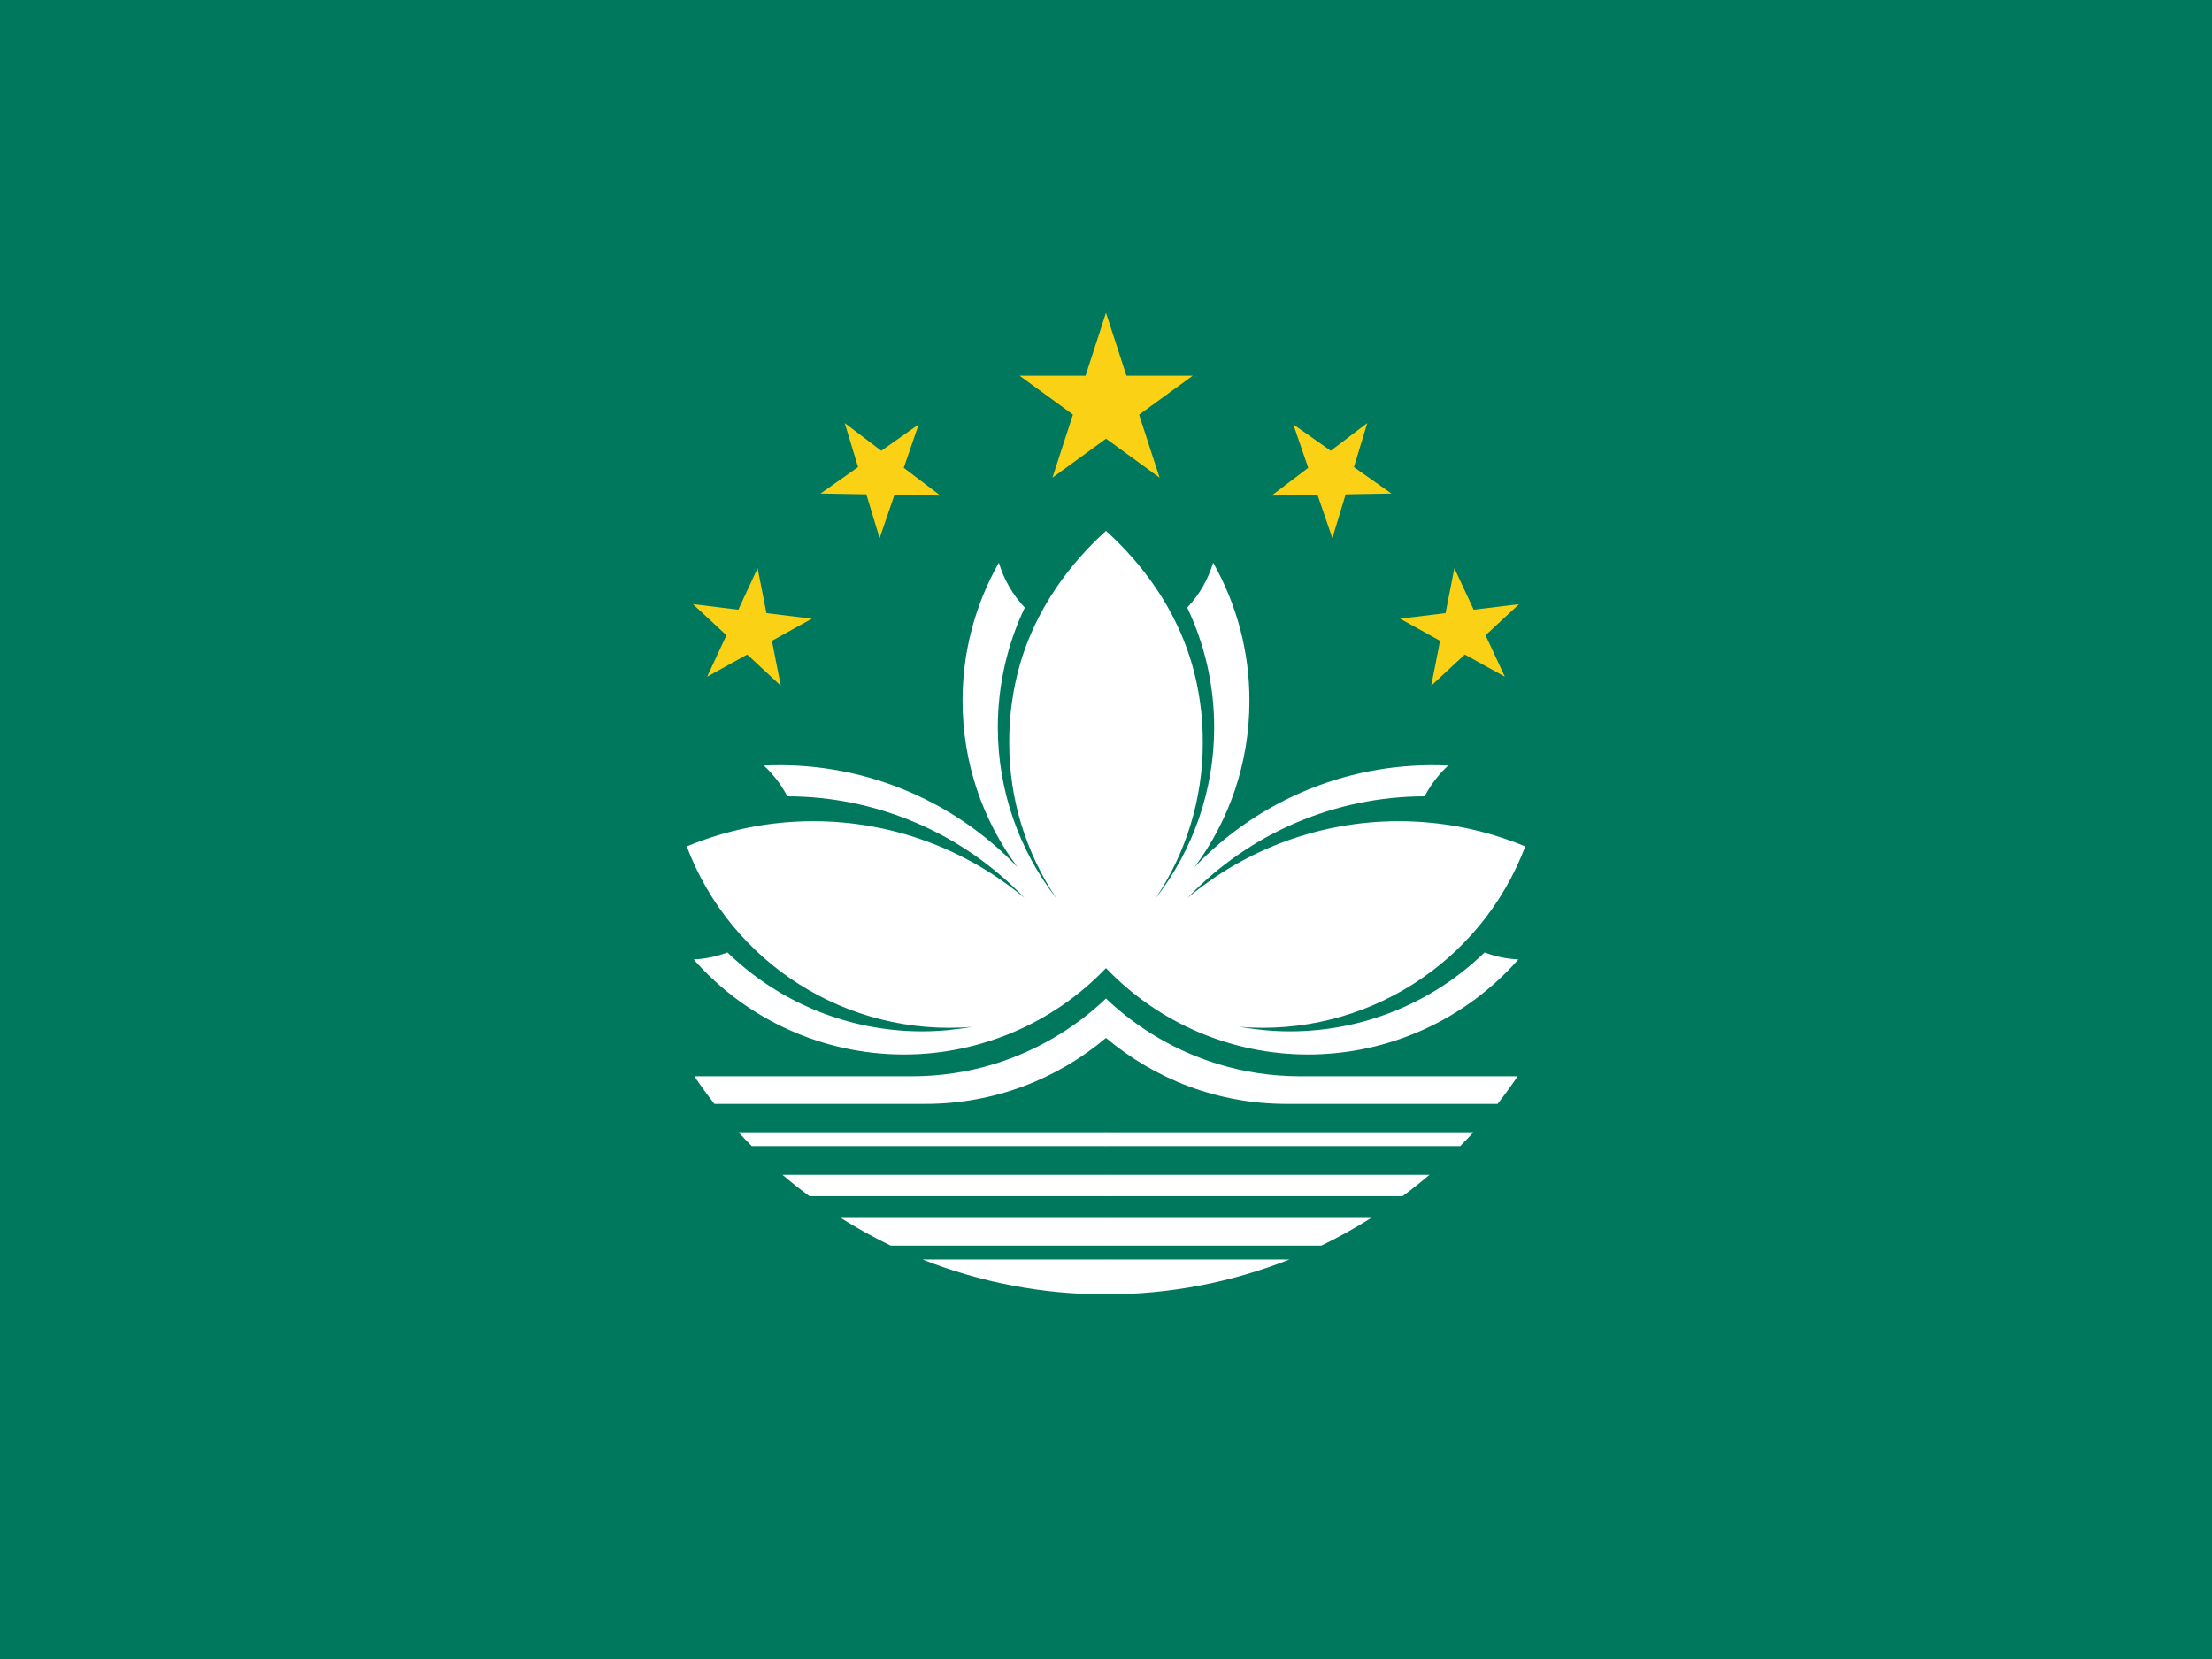
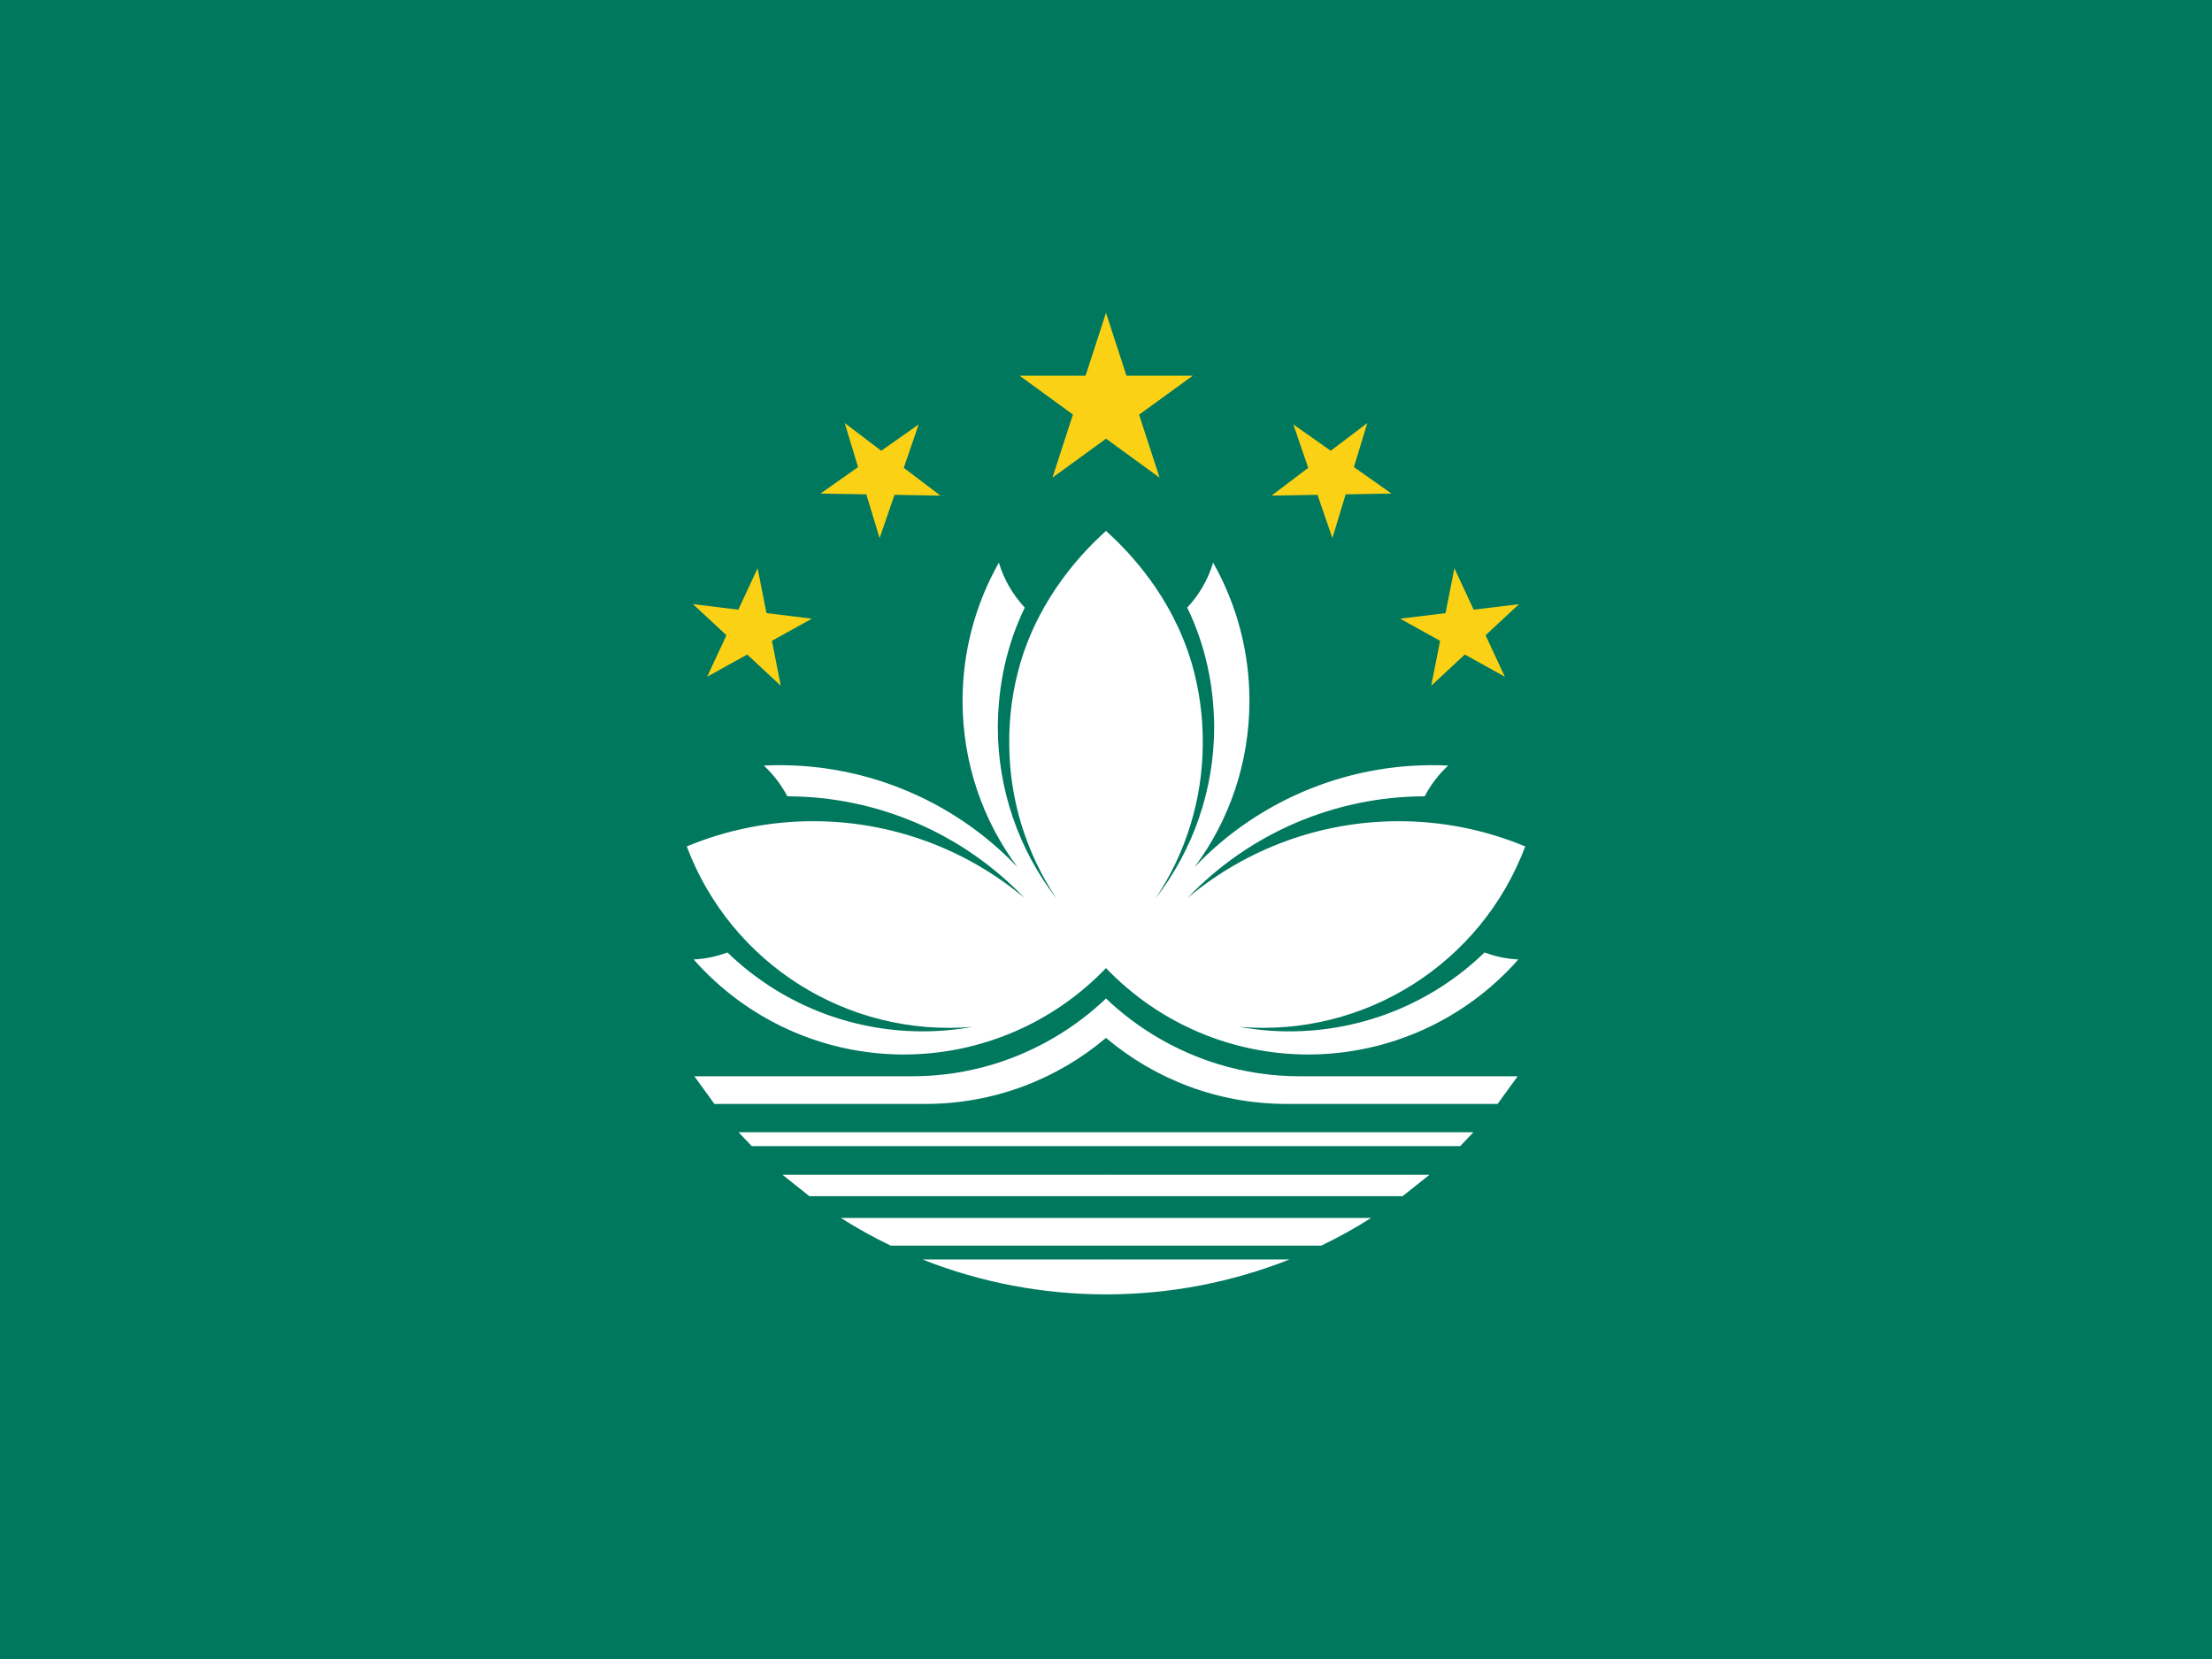
<svg xmlns="http://www.w3.org/2000/svg" xmlns:xlink="http://www.w3.org/1999/xlink" id="flag-icons-mo" viewBox="0 0 640 480">
  <path fill="#00785e" d="M0 0h640v480H0z" />
  <path fill="#fbd116" d="m295 108.7 40.5 29.5L320 90.5l-15.5 47.7 40.6-29.5z" />
-   <g id="mo">
-     <path fill="#fff" d="M320 331.6H217.5a146.3 146.3 0 0 1-3.8-4H320a2.1 2.1 0 0 1 1.4 2c0 .8-.5 1.7-1.4 2zm0-31.3a13 13 0 0 0 1.2-7.6 12.4 12.4 0 0 0-1.2-3.8 82 82 0 0 1-32.5 19 81 81 0 0 1-23.5 3.5h-63.1a144.4 144.4 0 0 0 5.8 8h61c20 0 38.2-7.2 52.3-19.1zm-109.6-24.7a32.3 32.3 0 0 1-9.7 2 81 81 0 0 0 60.8 27.5 80.9 80.9 0 0 0 58.5-25 441 441 0 0 0 4.5-58.8 441 441 0 0 0-4.5-67.7c-6.6 6-19 18.7-24.8 38.3A81 81 0 0 0 292 215a80.7 80.7 0 0 0 13.7 45 80.7 80.7 0 0 1-17-49.5c0-12.4 2.8-24.2 7.8-34.7a32.5 32.5 0 0 1-7.5-13 80.7 80.7 0 0 0-10.5 40c0 18 5.9 34.7 15.9 48.1a95 95 0 0 0-73.4-29.4 32.6 32.6 0 0 1 6.8 8.9 95 95 0 0 1 68.6 29.4 95 95 0 0 0-61-22.2 95 95 0 0 0-36.7 7.3 81.2 81.2 0 0 0 82.6 52.2c-4.7.8-9.5 1.3-14.4 1.3a80.8 80.8 0 0 1-56.4-22.8zM320 364.4h-53.1a143.5 143.5 0 0 0 53.1 10.1 11 11 0 0 0 1.3-5 11 11 0 0 0-1.3-5.1zm0-24.5h-93.6a143.8 143.8 0 0 0 7.8 6.2H320a4.6 4.6 0 0 0 1.3-3.1 4 4 0 0 0-1.3-3.1zm0 12.5h-76.7a143.6 143.6 0 0 0 14.4 8H320a7.6 7.6 0 0 0 1.2-4.2 7.5 7.5 0 0 0-1.2-3.8z" />
+   <g id="mo-a">
+     <path fill="#fff" d="M320 331.6H217.5l-3.8-4H320a2 2 0 0 1 1.4 2q0 1.4-1.4 2m0-31.3a13 13 0 0 0 1.2-7.6 12 12 0 0 0-1.2-3.8 82 82 0 0 1-32.5 19 81 81 0 0 1-23.5 3.5h-63.1l5.8 8h61c20 0 38.2-7.2 52.3-19.1m-109.6-24.7a32 32 0 0 1-9.7 2 81 81 0 0 0 60.8 27.5 81 81 0 0 0 58.5-25 441 441 0 0 0 4.5-58.8 441 441 0 0 0-4.5-67.7c-6.6 6-19 18.7-24.8 38.3A81 81 0 0 0 292 215a81 81 0 0 0 13.7 45 81 81 0 0 1-17-49.5q.1-18.8 7.8-34.7a33 33 0 0 1-7.5-13 81 81 0 0 0-10.5 40c0 18 5.9 34.7 15.9 48.1a95 95 0 0 0-73.4-29.4 33 33 0 0 1 6.8 8.9 95 95 0 0 1 68.6 29.4 95 95 0 0 0-61-22.2 95 95 0 0 0-36.7 7.3 81 81 0 0 0 82.6 52.2q-7 1.3-14.4 1.3a81 81 0 0 1-56.4-22.8zM320 364.4h-53.1a144 144 0 0 0 53.1 10.1 11 11 0 0 0 1.3-5 11 11 0 0 0-1.3-5.1m0-24.5h-93.6l7.8 6.2H320a5 5 0 0 0 1.3-3.1 4 4 0 0 0-1.3-3.1m0 12.5h-76.7a144 144 0 0 0 14.4 8H320a8 8 0 0 0 1.2-4.2 8 8 0 0 0-1.2-3.8" />
    <path fill="#fbd116" d="m200.5 174.8 25.4 23.6-6.7-34-14.6 31.4 30.3-16.8zm36.9-32 34.7.6-27.7-21 10.1 33.3 11.3-32.9z" />
  </g>
-   <use xlink:href="#mo" width="100%" height="100%" transform="matrix(-1 0 0 1 640 0)" />
+   <use xlink:href="#mo-a" width="100%" height="100%" transform="matrix(-1 0 0 1 640 0)" />
</svg>
